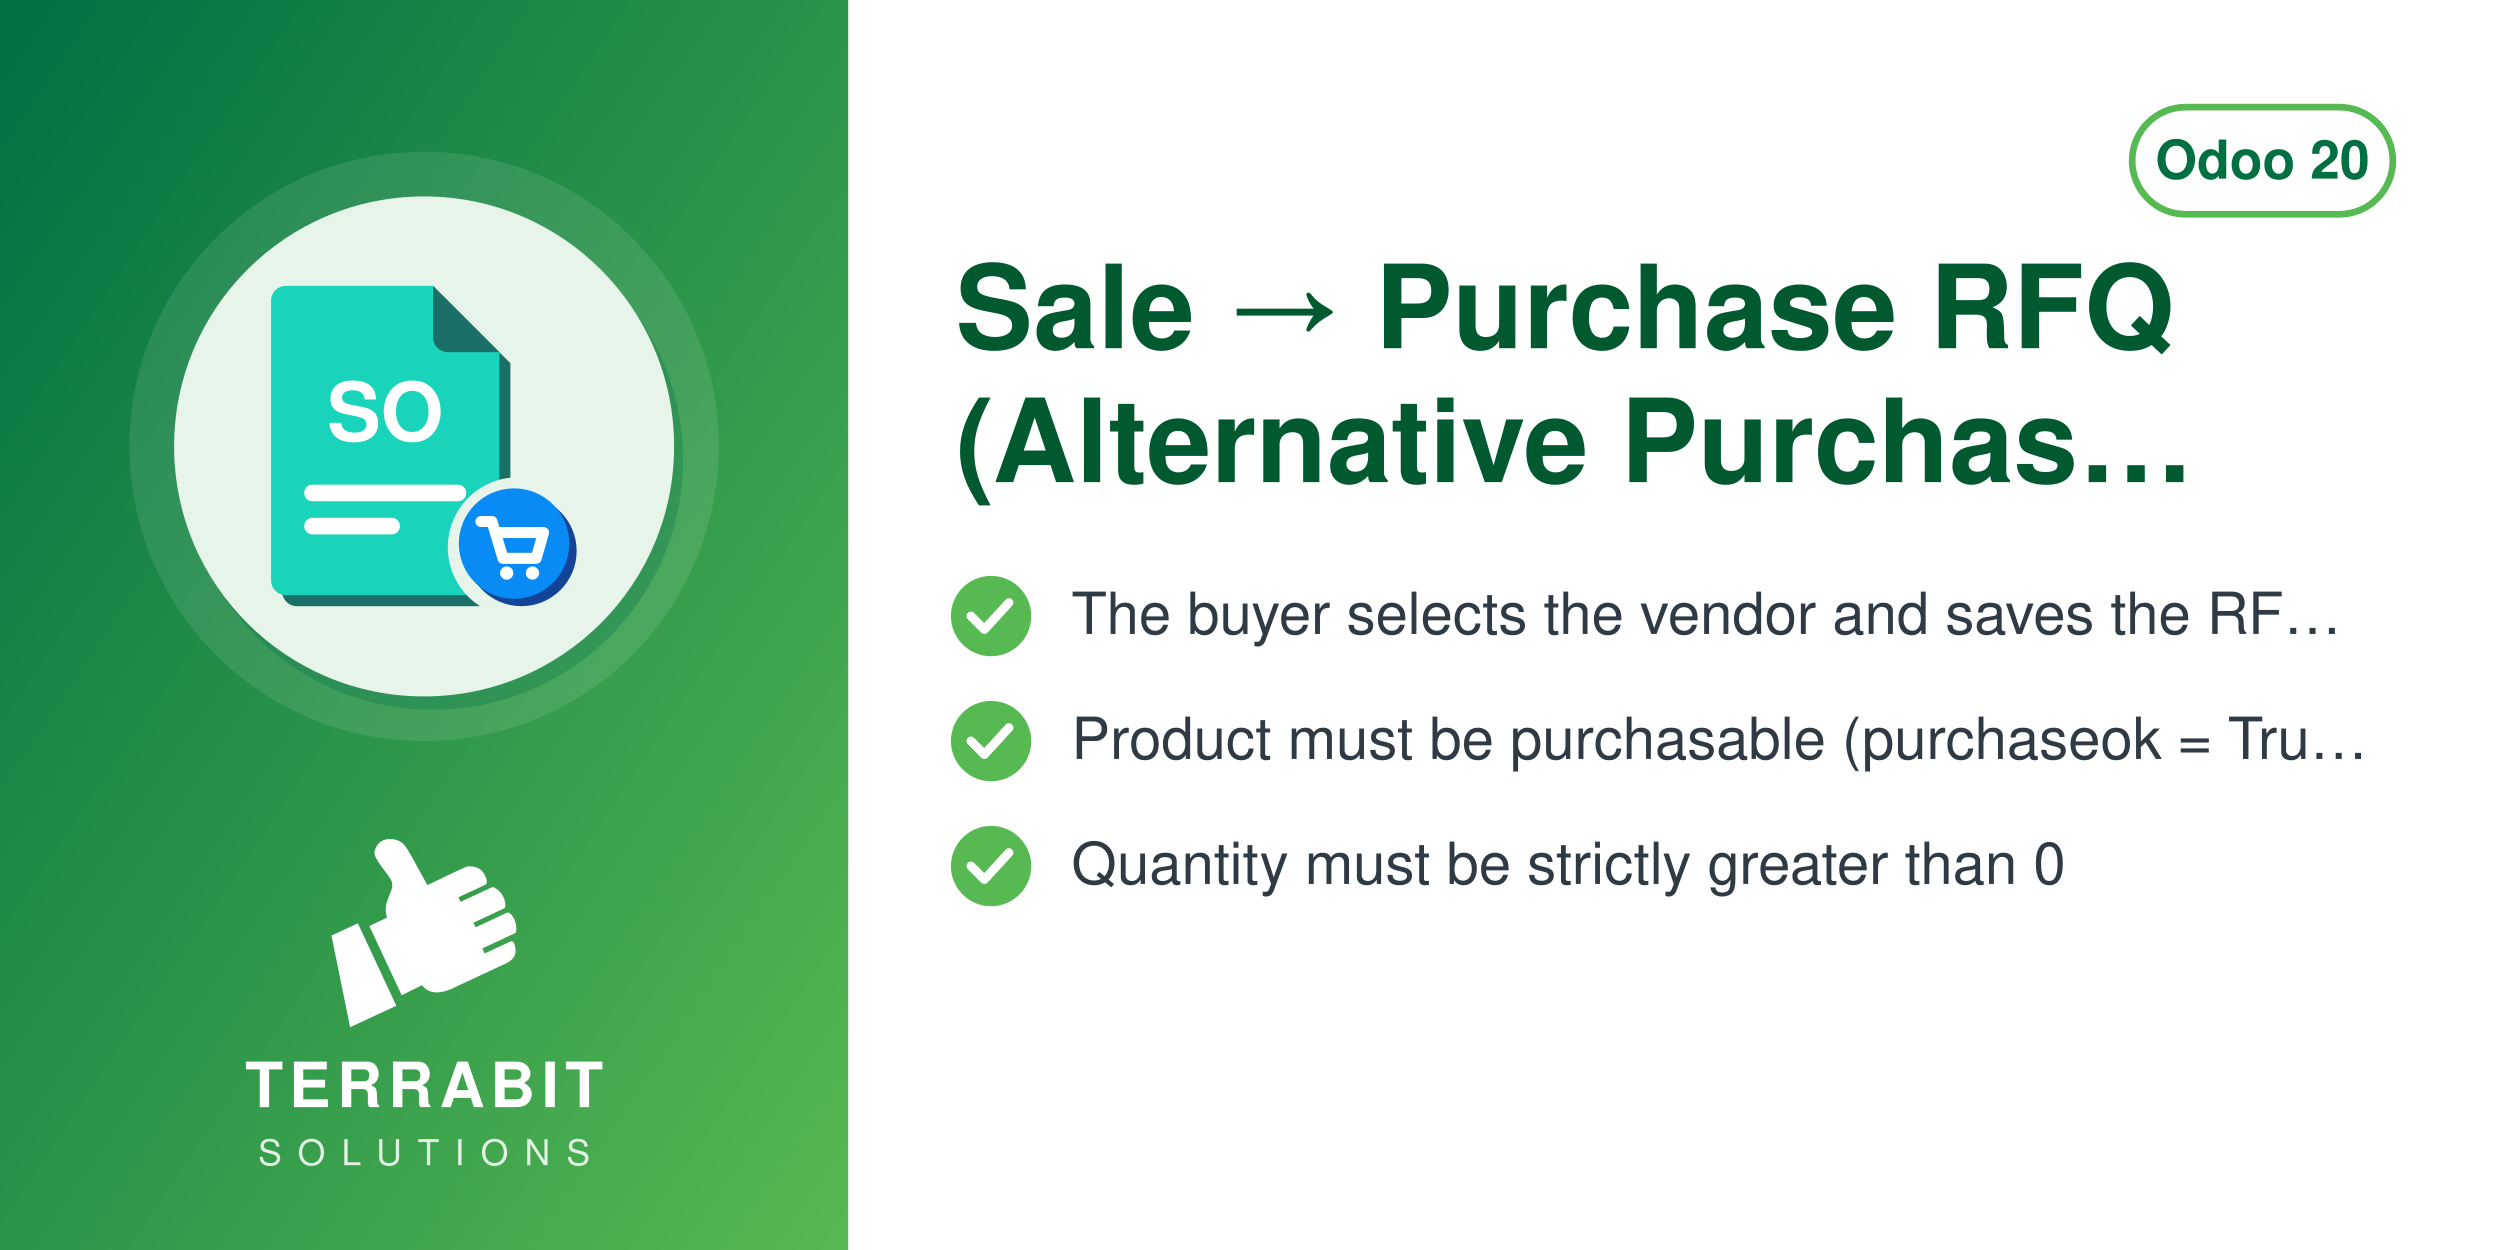
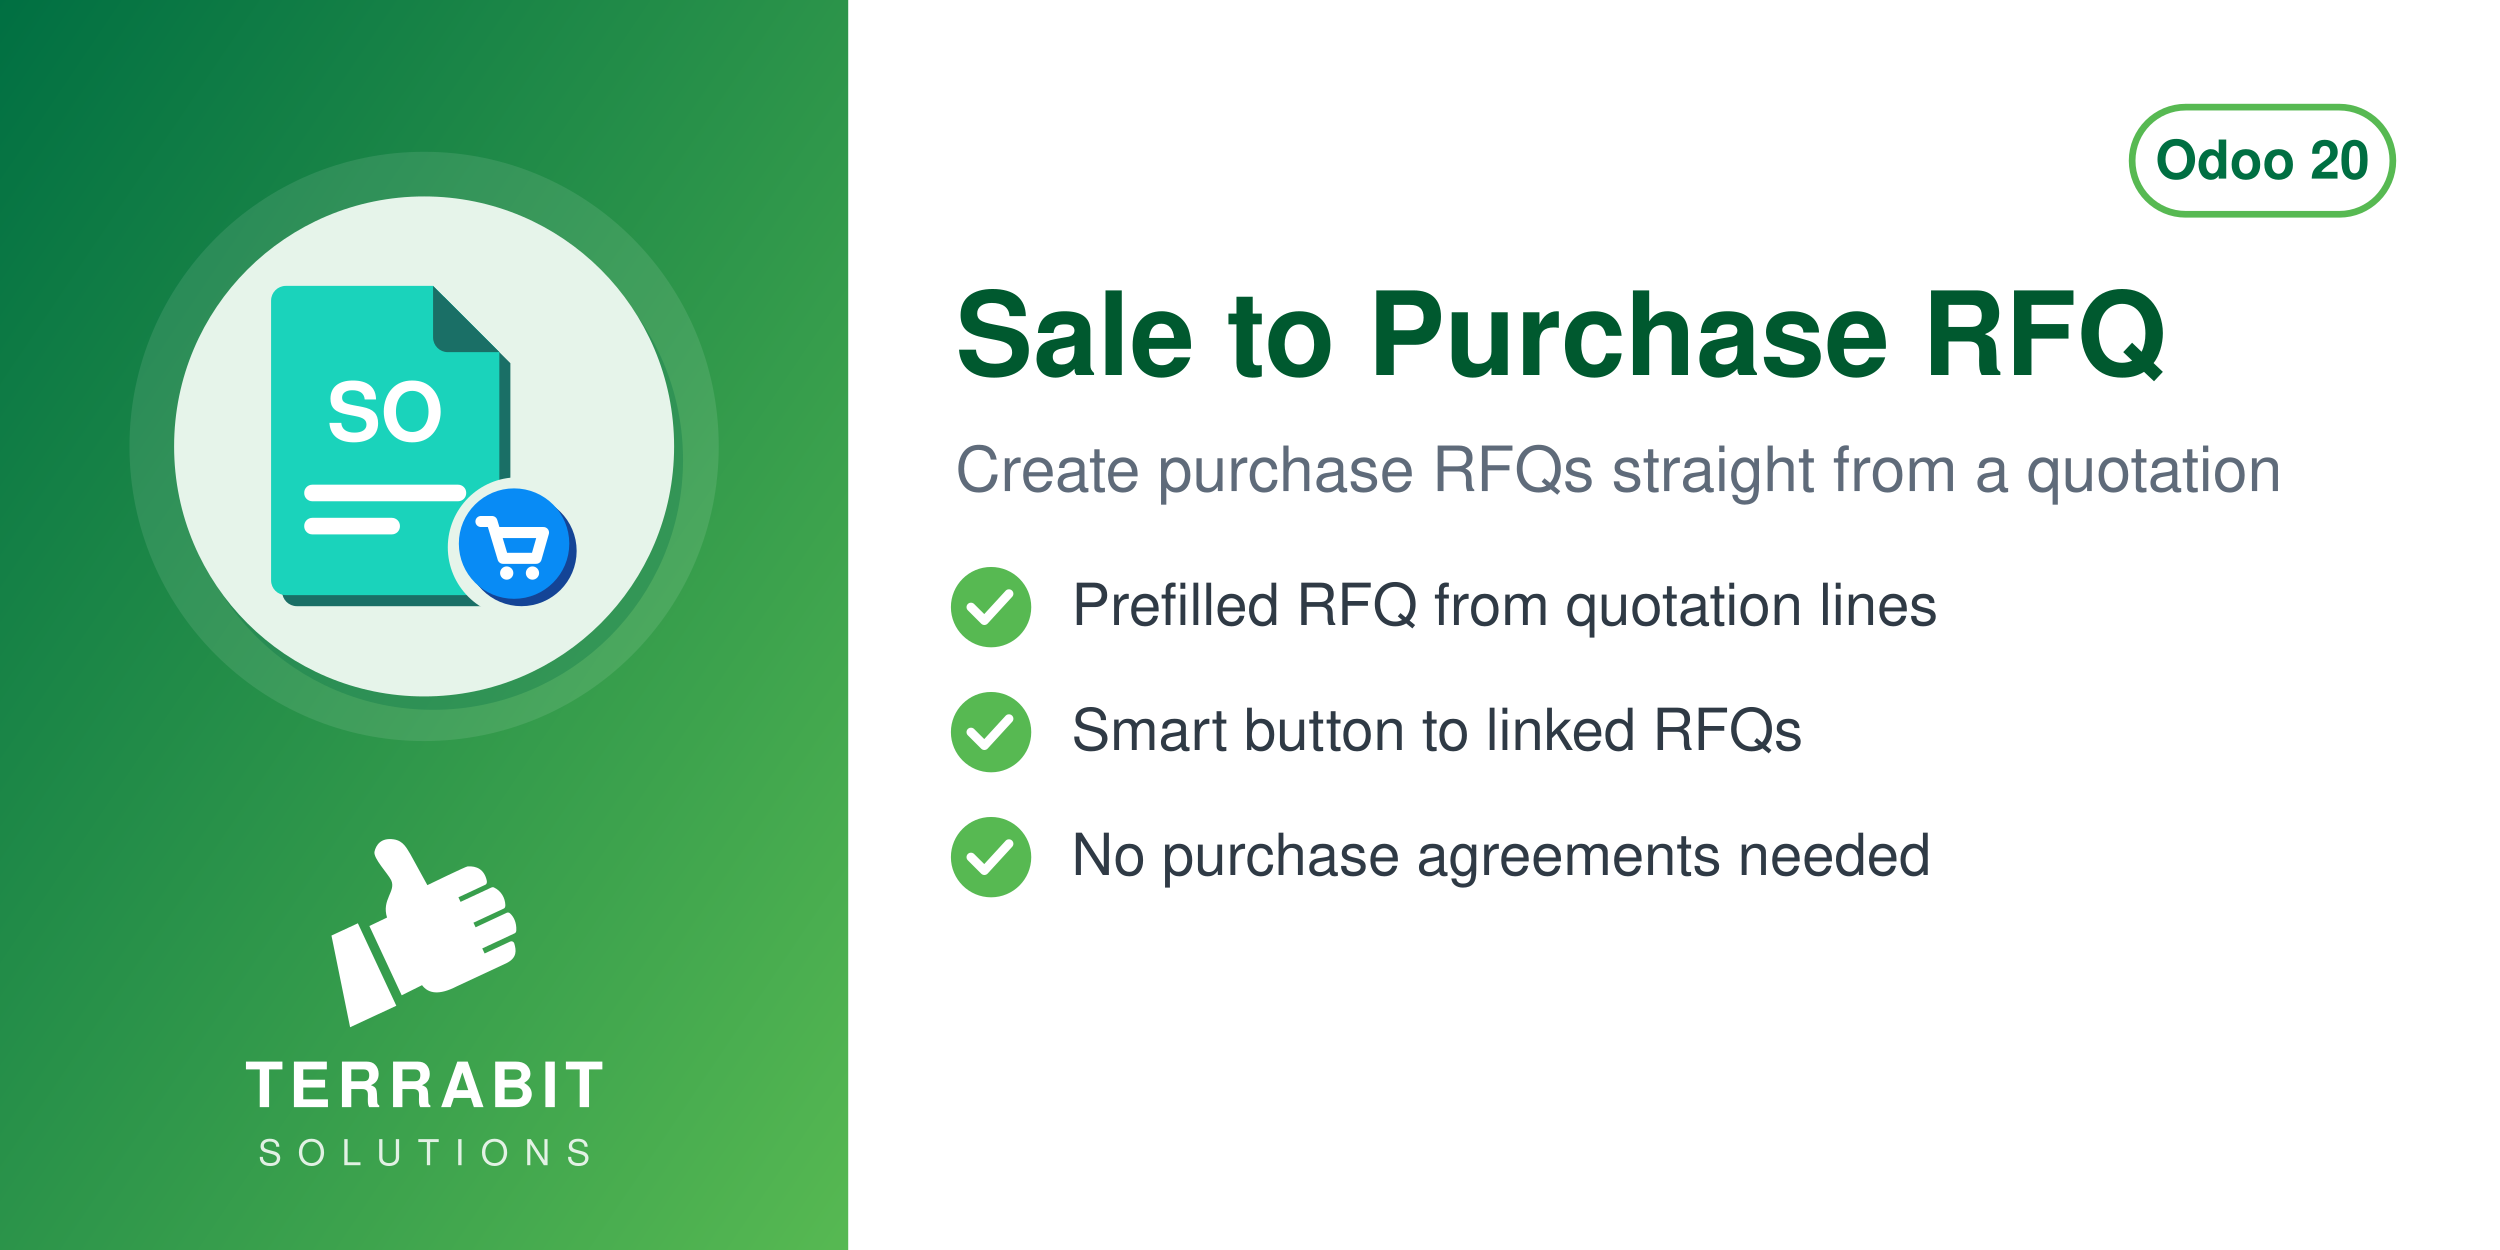
<svg xmlns="http://www.w3.org/2000/svg" width="560" height="280" viewBox="0 0 560 280">
  <defs>
    <linearGradient id="g" x1="0" y1="0" x2="1" y2="1">
      <stop offset="0" stop-color="#006F42" />
      <stop offset="1" stop-color="#57B952" />
    </linearGradient>
  </defs>
  <rect width="560" height="280" fill="#FFFFFF" />
  <rect width="190" height="280" fill="url(#g)" />
  <circle cx="95.0" cy="100" r="66" fill="white" opacity="0.10" />
  <circle cx="97.0" cy="103" r="56" fill="#006F42" opacity="0.30" />
  <circle cx="95.0" cy="100" r="56" fill="#E6F4EA" />
  <svg x="54.0" y="59.0" width="82" height="82" viewBox="0 0 100 100" preserveAspectRatio="xMidYMid meet">
    <g transform="translate(-1.86,0.11) scale(1.0057)">
      <defs>
        <mask id="mi-cut" maskUnits="userSpaceOnUse" x="-20" y="-20" width="140" height="140">
          <rect x="-20" y="-20" width="140" height="140" fill="#fff" />
          <circle cx="77" cy="77" r="19" fill="#000" />
        </mask>
      </defs>
      <g mask="url(#mi-cut)">
        <g transform="translate(3,3)" fill="#1A6F66">
          <path d="M14,6 h40 l18,18 v62 a4,4 0 0 1 -4,4 h-54 a4,4 0 0 1 -4,-4 v-76 a4,4 0 0 1 4,-4z" />
        </g>
        <g fill="#1AD3BB">
          <path d="M14,6 h40 l18,18 v62 a4,4 0 0 1 -4,4 h-54 a4,4 0 0 1 -4,-4 v-76 a4,4 0 0 1 4,-4z" />
        </g>
        <path d="M54,6 v14 a4,4 0 0 0 4,4 h14z" fill="#1A6F66" />
        <text x="41" y="48" font-family="Helvetica, Arial, sans-serif" font-weight="bold" font-size="22" fill="#FFFFFF" text-anchor="middle">SO</text>
        <rect x="19" y="60" width="44" height="4.5" rx="2.2" fill="#FFFFFF" />
        <rect x="19" y="69" width="26" height="4.5" rx="2.2" fill="#FFFFFF" />
      </g>
      <circle cx="78" cy="78" r="15" fill="#144496" />
      <circle cx="76" cy="76" r="15" fill="#088BF5" />
      <path d="M67,70 h3 l3,10 h9 l2,-7 h-13" fill="none" stroke="#FFFFFF" stroke-width="3" stroke-linecap="round" stroke-linejoin="round" />
      <circle cx="74" cy="84" r="1.8" fill="#FFFFFF" />
      <circle cx="81" cy="84" r="1.8" fill="#FFFFFF" />
    </g>
  </svg>
  <svg x="72.0" y="186" width="46" height="46" viewBox="4045 2535 3400 3400" preserveAspectRatio="xMidYMid meet">
    <path fill="#FFFFFF" d="M4648.32 4073.59l636.59 1365.17 -765.09 355.96 -308.63 -1517.87 437.13 -203.26zm725.61 1192.32l336.75 -167.88c105.65,140.85 282.69,170.72 576.82,18.8l819.92 -382.33c181.4,-90.13 164.26,-214.57 130.07,-328.43 -4.28,-14.25 -13.68,-24.81 -27.34,-30.7 -13.67,-5.89 -27.61,-5.11 -41.09,1.18l-422.32 196.93 -39.04 -83.72 538.07 -250.91c16.64,-7.76 24.7,-27.69 25.58,-46.04 6.48,-134.33 -44.36,-230.89 -105.84,-285.23 -15.2,-13.44 -35.71,-15.59 -54.12,-7l-513.92 239.64 -35.6 -76.34 506.31 -236.1c17.69,-8.25 22.52,-36.93 21.83,-56.45 -4.1,-117.31 -67.62,-232.74 -187.72,-290.66 -13.94,-6.72 -28.64,-6.36 -42.69,0.19l-511.21 238.38 -35.37 -75.86 448.98 -209.36c20.44,-9.53 25.81,-42.28 21.02,-64.32 -41.02,-189.07 -167.92,-247.8 -318.14,-237.87 -29.39,1.94 -589.86,273.16 -665.95,310.54l-281.84 -513.57c-59.06,-93.13 -112.7,-221.7 -276.47,-245.13 -211.24,-30.22 -291.56,94.38 -316.89,203.13 -25.32,108.75 223.84,365.99 276.05,473.69 85.52,184.27 -161.86,318.11 -68.41,617.99l-292.54 139.94 535.09 1147.51z" />
  </svg>
  <text x="95.0" y="248" text-anchor="middle" font-family="Helvetica,Arial,sans-serif" font-size="14" font-weight="800" letter-spacing="1.4" fill="white">TERRABIT</text>
  <text x="95.0" y="261" text-anchor="middle" font-family="Helvetica,Arial,sans-serif" font-size="8" font-weight="500" letter-spacing="3.6" fill="white" opacity="0.85">SOLUTIONS</text>
  <g>
    <rect x="477.6" y="24" width="58.4" height="24" rx="12" fill="none" stroke="#57B952" stroke-width="1.5" />
    <text x="506.8" y="40" text-anchor="middle" font-family="Helvetica,Arial,sans-serif" font-size="12" font-weight="700" fill="#006F42">Odoo 20</text>
  </g>
-   <text x="214" y="78" font-family="Helvetica,Arial,sans-serif" font-size="26" font-weight="700" fill="#00592F">Sale → Purchase RFQ</text>
-   <text x="214" y="108" font-family="Helvetica,Arial,sans-serif" font-size="26" font-weight="700" fill="#00592F">(Alternative Purchas…</text>
-   <circle cx="222" cy="138" r="9" fill="#57B952" />
-   <path d="M217.5 138 l3 3 l5.5 -6" fill="none" stroke="white" stroke-width="2" stroke-linecap="round" stroke-linejoin="round" />
-   <text x="240" y="142" font-family="Helvetica,Arial,sans-serif" font-size="13" fill="#2F3A45">The buyer selects the vendor and saves the RF…</text>
-   <circle cx="222" cy="166" r="9" fill="#57B952" />
-   <path d="M217.5 166 l3 3 l5.5 -6" fill="none" stroke="white" stroke-width="2" stroke-linecap="round" stroke-linejoin="round" />
-   <text x="240" y="170" font-family="Helvetica,Arial,sans-serif" font-size="13" fill="#2F3A45">Product must be purchasable (purchaseok = Tru…</text>
-   <circle cx="222" cy="194" r="9" fill="#57B952" />
-   <path d="M217.5 194 l3 3 l5.5 -6" fill="none" stroke="white" stroke-width="2" stroke-linecap="round" stroke-linejoin="round" />
-   <text x="240" y="198" font-family="Helvetica,Arial,sans-serif" font-size="13" fill="#2F3A45">Quantity must be strictly greater than 0</text>
+   <text x="214" y="84" font-family="Helvetica,Arial,sans-serif" font-size="26" font-weight="700" fill="#00592F">Sale to Purchase RFQ</text>
+   <text x="214" y="110" font-family="Helvetica,Arial,sans-serif" font-size="14" fill="#5F6B7A">Create purchase RFQs straight from a quotation</text>
+   <circle cx="222" cy="136" r="9" fill="#57B952" />
+   <path d="M217.5 136 l3 3 l5.5 -6" fill="none" stroke="white" stroke-width="2" stroke-linecap="round" stroke-linejoin="round" />
+   <text x="240" y="140" font-family="Helvetica,Arial,sans-serif" font-size="13" fill="#2F3A45">Prefilled RFQ from quotation lines</text>
+   <circle cx="222" cy="164" r="9" fill="#57B952" />
+   <path d="M217.5 164 l3 3 l5.5 -6" fill="none" stroke="white" stroke-width="2" stroke-linecap="round" stroke-linejoin="round" />
+   <text x="240" y="168" font-family="Helvetica,Arial,sans-serif" font-size="13" fill="#2F3A45">Smart button to linked RFQs</text>
+   <circle cx="222" cy="192" r="9" fill="#57B952" />
+   <path d="M217.5 192 l3 3 l5.5 -6" fill="none" stroke="white" stroke-width="2" stroke-linecap="round" stroke-linejoin="round" />
+   <text x="240" y="196" font-family="Helvetica,Arial,sans-serif" font-size="13" fill="#2F3A45">No purchase agreements needed</text>
</svg>
